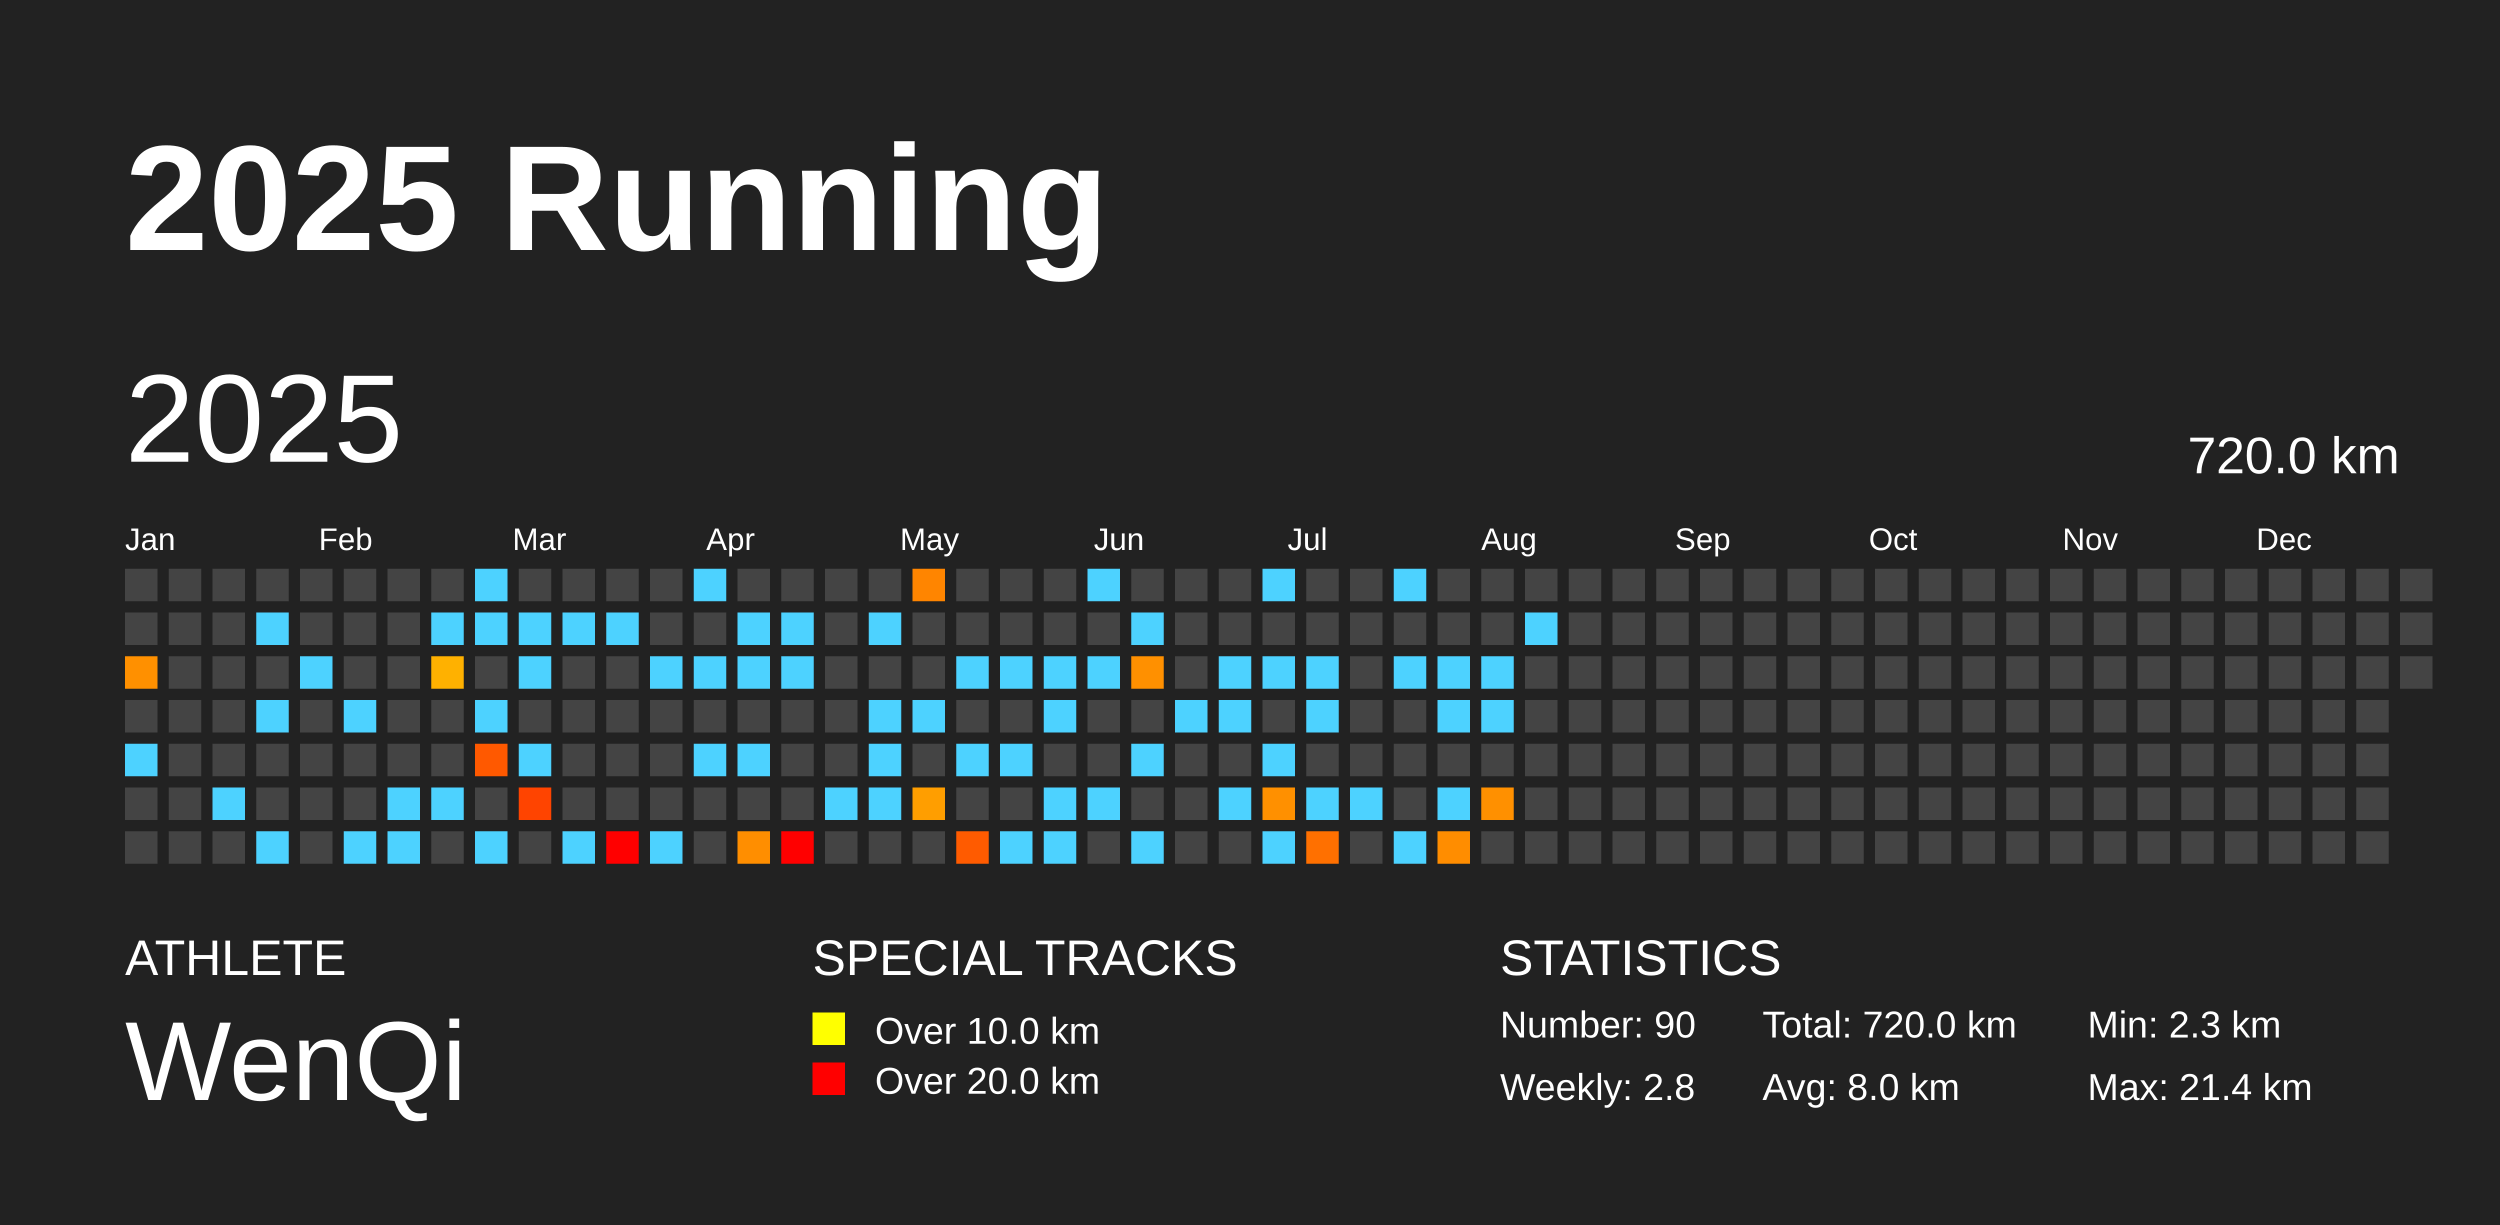
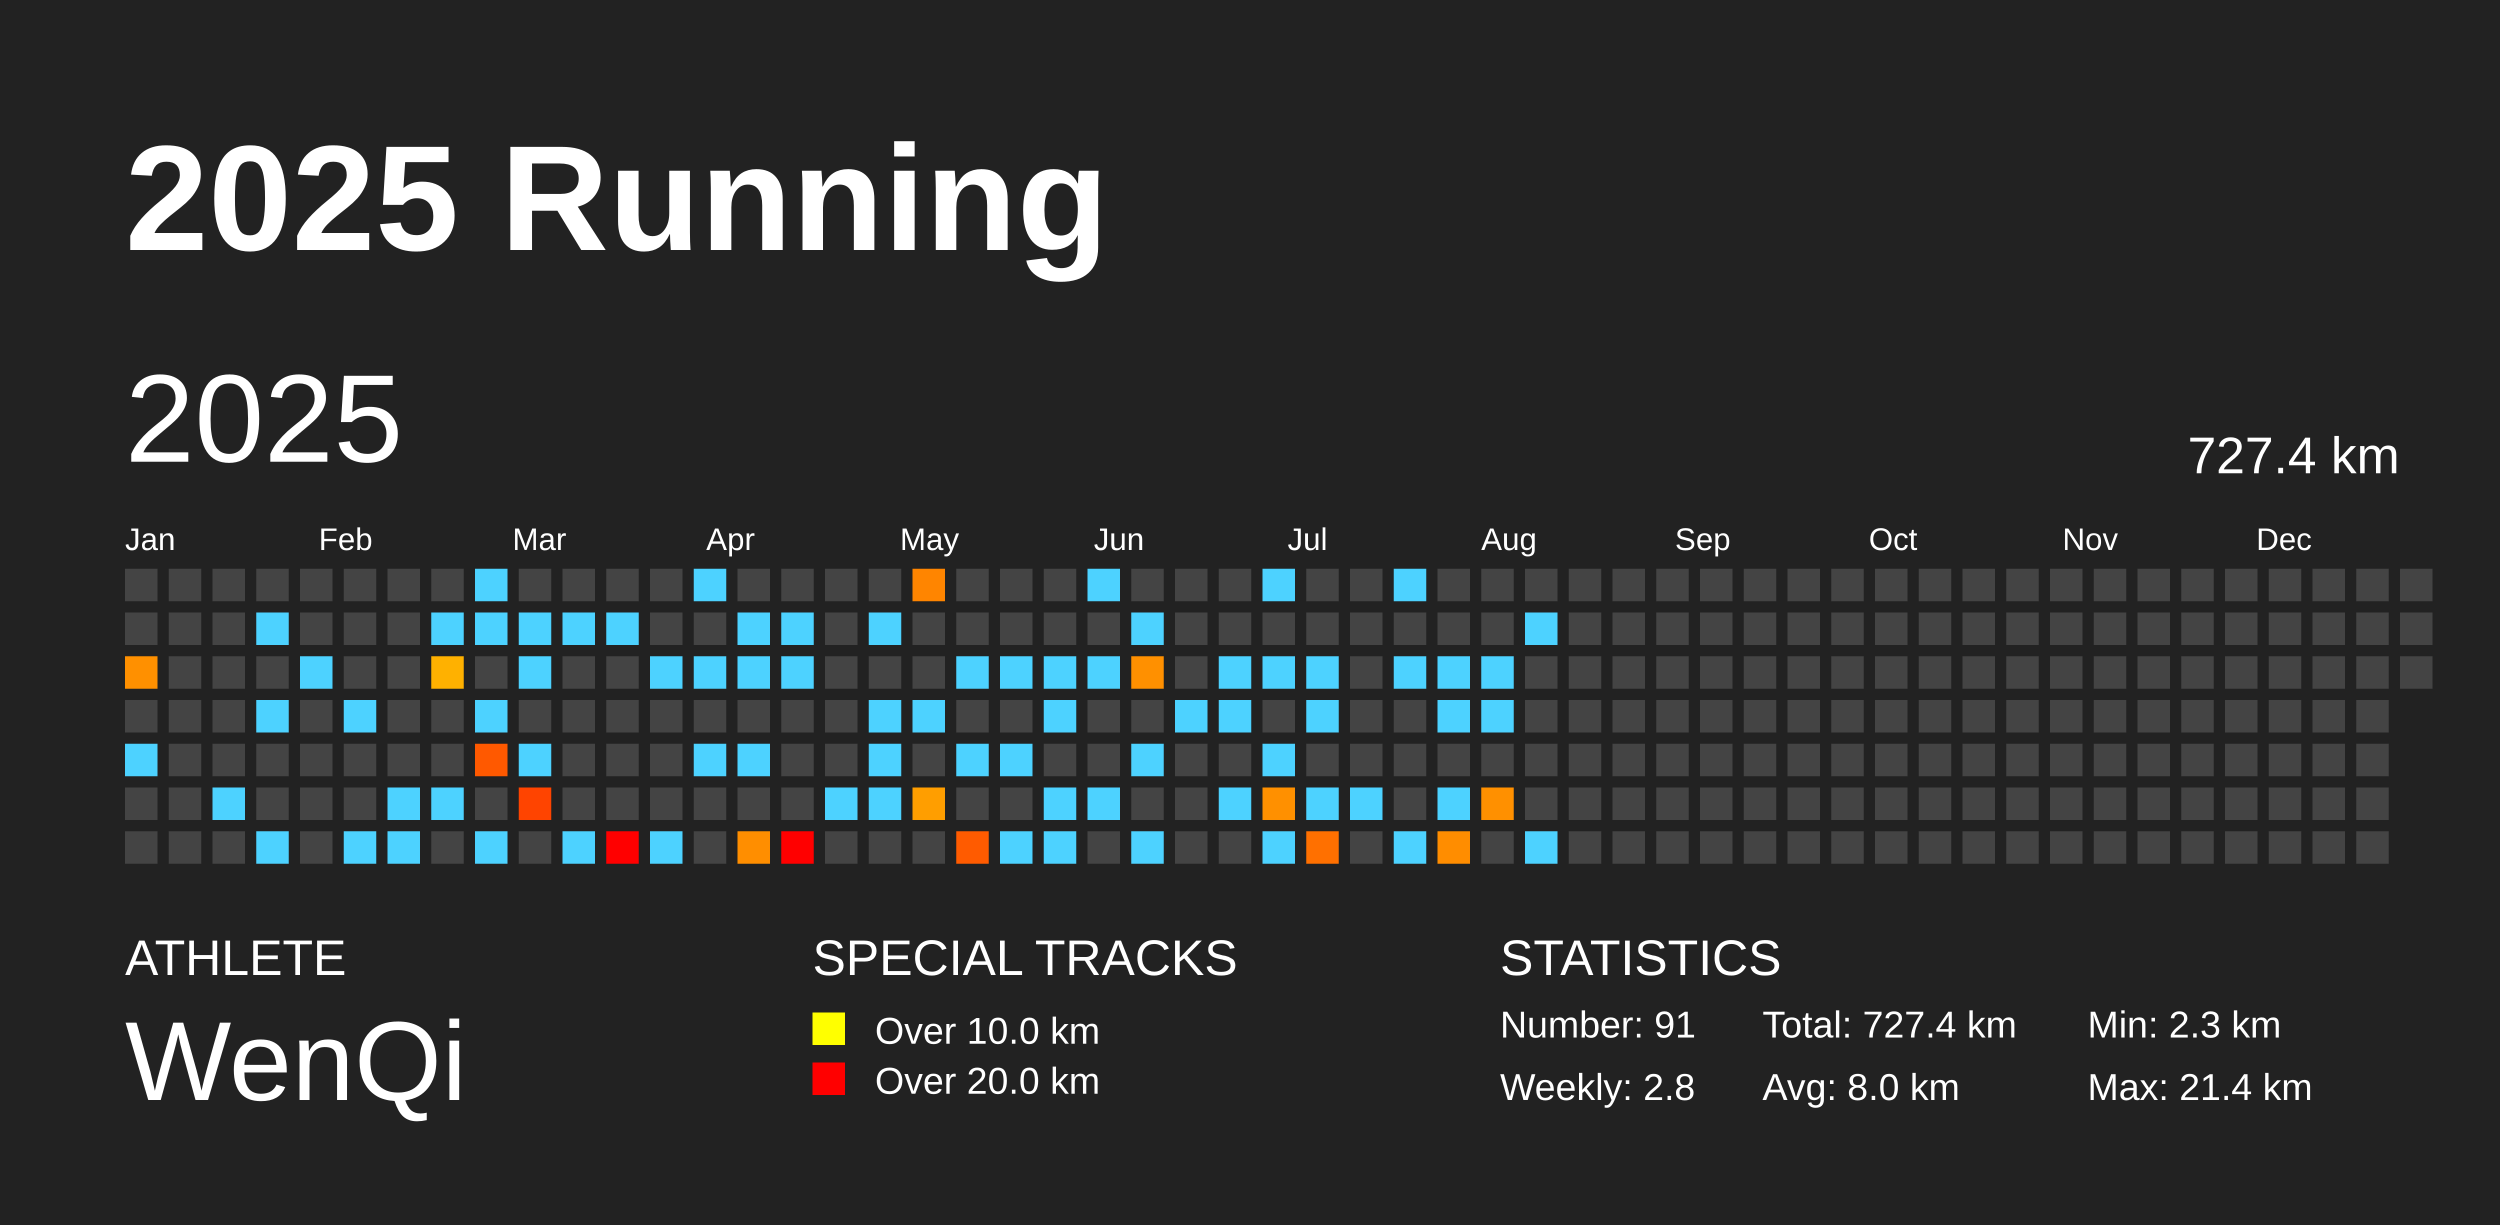
<svg xmlns="http://www.w3.org/2000/svg" baseProfile="full" height="98mm" version="1.1" viewBox="0,0,200,98" width="200mm">
  <defs />
  <rect fill="#222222" height="98" width="200" x="0" y="0" />
  <text fill="#FFFFFF" style="font-size:12px; font-family:Arial; font-weight:bold;" x="10" y="20">2025 Running</text>
  <text fill="#FFFFFF" style="font-size:4px; font-family:Arial" x="10" y="78">ATHLETE</text>
  <text fill="#FFFFFF" style="font-size:9px; font-family:Arial" x="10" y="88">WenQi</text>
  <text fill="#FFFFFF" style="font-size:4px; font-family:Arial" x="65" y="78">SPECIAL TRACKS</text>
  <rect fill="yellow" height="2.6" width="2.6" x="65" y="81" />
  <text fill="#FFFFFF" style="font-size:3px; font-family:Arial" x="70" y="83.5">Over 10.0 km</text>
  <rect fill="red" height="2.6" width="2.6" x="65" y="85" />
  <text fill="#FFFFFF" style="font-size:3px; font-family:Arial" x="70" y="87.5">Over 20.0 km</text>
  <text fill="#FFFFFF" style="font-size:4px; font-family:Arial" x="120" y="78">STATISTICS</text>
-   <text fill="#FFFFFF" style="font-size:3px; font-family:Arial" x="120" y="83">Number: 90</text>
+   <text fill="#FFFFFF" style="font-size:3px; font-family:Arial" x="120" y="83">Number: 91</text>
  <text fill="#FFFFFF" style="font-size:3px; font-family:Arial" x="120" y="88">Weekly: 2.8</text>
-   <text fill="#FFFFFF" style="font-size:3px; font-family:Arial" x="141" y="83">Total: 720.0 km</text>
+   <text fill="#FFFFFF" style="font-size:3px; font-family:Arial" x="141" y="83">Total: 727.4 km</text>
  <text fill="#FFFFFF" style="font-size:3px; font-family:Arial" x="141" y="88">Avg: 8.0 km</text>
  <text fill="#FFFFFF" style="font-size:3px; font-family:Arial" x="167" y="83">Min: 2.3 km</text>
  <text fill="#FFFFFF" style="font-size:3px; font-family:Arial" x="167" y="88">Max: 21.4 km</text>
  <text dominant-baseline="hanging" fill="#FFFFFF" style="font-size:10.0px; font-family:Arial;" x="10" y="30">2025</text>
-   <text dominant-baseline="hanging" fill="#FFFFFF" style="font-size:4.125px; font-family:Arial;" x="175" y="35">720.0 km</text>
+   <text dominant-baseline="hanging" fill="#FFFFFF" style="font-size:4.125px; font-family:Arial;" x="175" y="35">727.4 km</text>
  <text fill="#FFFFFF" style="font-size:2.5px; font-family:Arial" x="10.0" y="44">Jan</text>
  <text fill="#FFFFFF" style="font-size:2.5px; font-family:Arial" x="25.5" y="44">Feb</text>
  <text fill="#FFFFFF" style="font-size:2.5px; font-family:Arial" x="41.0" y="44">Mar</text>
  <text fill="#FFFFFF" style="font-size:2.5px; font-family:Arial" x="56.5" y="44">Apr</text>
  <text fill="#FFFFFF" style="font-size:2.5px; font-family:Arial" x="72.0" y="44">May</text>
  <text fill="#FFFFFF" style="font-size:2.5px; font-family:Arial" x="87.5" y="44">Jun</text>
  <text fill="#FFFFFF" style="font-size:2.5px; font-family:Arial" x="103.0" y="44">Jul</text>
  <text fill="#FFFFFF" style="font-size:2.5px; font-family:Arial" x="118.5" y="44">Aug</text>
  <text fill="#FFFFFF" style="font-size:2.5px; font-family:Arial" x="134.0" y="44">Sep</text>
  <text fill="#FFFFFF" style="font-size:2.5px; font-family:Arial" x="149.5" y="44">Oct</text>
  <text fill="#FFFFFF" style="font-size:2.5px; font-family:Arial" x="165.0" y="44">Nov</text>
  <text fill="#FFFFFF" style="font-size:2.5px; font-family:Arial" x="180.5" y="44">Dec</text>
  <rect fill="#444444" height="2.6" width="2.6" x="10.0" y="45.5" />
  <rect fill="#444444" height="2.6" width="2.6" x="10.0" y="49.0" />
  <rect fill="#ff9000" height="2.6" width="2.6" x="10.0" y="52.5" />
  <rect fill="#444444" height="2.6" width="2.6" x="10.0" y="56.0" />
  <rect fill="#4dd2ff" height="2.6" width="2.6" x="10.0" y="59.5" />
  <rect fill="#444444" height="2.6" width="2.6" x="10.0" y="63.0" />
  <rect fill="#444444" height="2.6" width="2.6" x="10.0" y="66.5" />
  <rect fill="#444444" height="2.6" width="2.6" x="13.5" y="45.5" />
  <rect fill="#444444" height="2.6" width="2.6" x="13.5" y="49.0" />
  <rect fill="#444444" height="2.6" width="2.6" x="13.5" y="52.5" />
  <rect fill="#444444" height="2.6" width="2.6" x="13.5" y="56.0" />
  <rect fill="#444444" height="2.6" width="2.6" x="13.5" y="59.5" />
  <rect fill="#444444" height="2.6" width="2.6" x="13.5" y="63.0" />
  <rect fill="#444444" height="2.6" width="2.6" x="13.5" y="66.5" />
  <rect fill="#444444" height="2.6" width="2.6" x="17.0" y="45.5" />
  <rect fill="#444444" height="2.6" width="2.6" x="17.0" y="49.0" />
  <rect fill="#444444" height="2.6" width="2.6" x="17.0" y="52.5" />
  <rect fill="#444444" height="2.6" width="2.6" x="17.0" y="56.0" />
  <rect fill="#444444" height="2.6" width="2.6" x="17.0" y="59.5" />
  <rect fill="#4dd2ff" height="2.6" width="2.6" x="17.0" y="63.0" />
  <rect fill="#444444" height="2.6" width="2.6" x="17.0" y="66.5" />
  <rect fill="#444444" height="2.6" width="2.6" x="20.5" y="45.5" />
  <rect fill="#4dd2ff" height="2.6" width="2.6" x="20.5" y="49.0" />
  <rect fill="#444444" height="2.6" width="2.6" x="20.5" y="52.5" />
  <rect fill="#4dd2ff" height="2.6" width="2.6" x="20.5" y="56.0" />
  <rect fill="#444444" height="2.6" width="2.6" x="20.5" y="59.5" />
  <rect fill="#444444" height="2.6" width="2.6" x="20.5" y="63.0" />
  <rect fill="#4dd2ff" height="2.6" width="2.6" x="20.5" y="66.5" />
  <rect fill="#444444" height="2.6" width="2.6" x="24.0" y="45.5" />
  <rect fill="#444444" height="2.6" width="2.6" x="24.0" y="49.0" />
  <rect fill="#4dd2ff" height="2.6" width="2.6" x="24.0" y="52.5" />
  <rect fill="#444444" height="2.6" width="2.6" x="24.0" y="56.0" />
  <rect fill="#444444" height="2.6" width="2.6" x="24.0" y="59.5" />
  <rect fill="#444444" height="2.6" width="2.6" x="24.0" y="63.0" />
  <rect fill="#444444" height="2.6" width="2.6" x="24.0" y="66.5" />
  <rect fill="#444444" height="2.6" width="2.6" x="27.5" y="45.5" />
  <rect fill="#444444" height="2.6" width="2.6" x="27.5" y="49.0" />
  <rect fill="#444444" height="2.6" width="2.6" x="27.5" y="52.5" />
  <rect fill="#4dd2ff" height="2.6" width="2.6" x="27.5" y="56.0" />
  <rect fill="#444444" height="2.6" width="2.6" x="27.5" y="59.5" />
  <rect fill="#444444" height="2.6" width="2.6" x="27.5" y="63.0" />
  <rect fill="#4dd2ff" height="2.6" width="2.6" x="27.5" y="66.5" />
  <rect fill="#444444" height="2.6" width="2.6" x="31.0" y="45.5" />
  <rect fill="#444444" height="2.6" width="2.6" x="31.0" y="49.0" />
  <rect fill="#444444" height="2.6" width="2.6" x="31.0" y="52.5" />
  <rect fill="#444444" height="2.6" width="2.6" x="31.0" y="56.0" />
  <rect fill="#444444" height="2.6" width="2.6" x="31.0" y="59.5" />
  <rect fill="#4dd2ff" height="2.6" width="2.6" x="31.0" y="63.0" />
  <rect fill="#4dd2ff" height="2.6" width="2.6" x="31.0" y="66.5" />
  <rect fill="#444444" height="2.6" width="2.6" x="34.5" y="45.5" />
  <rect fill="#4dd2ff" height="2.6" width="2.6" x="34.5" y="49.0" />
  <rect fill="#ffb100" height="2.6" width="2.6" x="34.5" y="52.5" />
  <rect fill="#444444" height="2.6" width="2.6" x="34.5" y="56.0" />
  <rect fill="#444444" height="2.6" width="2.6" x="34.5" y="59.5" />
  <rect fill="#4dd2ff" height="2.6" width="2.6" x="34.5" y="63.0" />
  <rect fill="#444444" height="2.6" width="2.6" x="34.5" y="66.5" />
  <rect fill="#4dd2ff" height="2.6" width="2.6" x="38.0" y="45.5" />
  <rect fill="#4dd2ff" height="2.6" width="2.6" x="38.0" y="49.0" />
  <rect fill="#444444" height="2.6" width="2.6" x="38.0" y="52.5" />
  <rect fill="#4dd2ff" height="2.6" width="2.6" x="38.0" y="56.0" />
  <rect fill="#ff5900" height="2.6" width="2.6" x="38.0" y="59.5" />
  <rect fill="#444444" height="2.6" width="2.6" x="38.0" y="63.0" />
  <rect fill="#4dd2ff" height="2.6" width="2.6" x="38.0" y="66.5" />
  <rect fill="#444444" height="2.6" width="2.6" x="41.5" y="45.5" />
  <rect fill="#4dd2ff" height="2.6" width="2.6" x="41.5" y="49.0" />
  <rect fill="#4dd2ff" height="2.6" width="2.6" x="41.5" y="52.5" />
  <rect fill="#444444" height="2.6" width="2.6" x="41.5" y="56.0" />
  <rect fill="#4dd2ff" height="2.6" width="2.6" x="41.5" y="59.5" />
  <rect fill="#ff4400" height="2.6" width="2.6" x="41.5" y="63.0" />
  <rect fill="#444444" height="2.6" width="2.6" x="41.5" y="66.5" />
  <rect fill="#444444" height="2.6" width="2.6" x="45.0" y="45.5" />
  <rect fill="#4dd2ff" height="2.6" width="2.6" x="45.0" y="49.0" />
  <rect fill="#444444" height="2.6" width="2.6" x="45.0" y="52.5" />
  <rect fill="#444444" height="2.6" width="2.6" x="45.0" y="56.0" />
  <rect fill="#444444" height="2.6" width="2.6" x="45.0" y="59.5" />
  <rect fill="#444444" height="2.6" width="2.6" x="45.0" y="63.0" />
  <rect fill="#4dd2ff" height="2.6" width="2.6" x="45.0" y="66.5" />
  <rect fill="#444444" height="2.6" width="2.6" x="48.5" y="45.5" />
  <rect fill="#4dd2ff" height="2.6" width="2.6" x="48.5" y="49.0" />
  <rect fill="#444444" height="2.6" width="2.6" x="48.5" y="52.5" />
  <rect fill="#444444" height="2.6" width="2.6" x="48.5" y="56.0" />
  <rect fill="#444444" height="2.6" width="2.6" x="48.5" y="59.5" />
  <rect fill="#444444" height="2.6" width="2.6" x="48.5" y="63.0" />
  <rect fill="red" height="2.6" width="2.6" x="48.5" y="66.5" />
  <rect fill="#444444" height="2.6" width="2.6" x="52.0" y="45.5" />
  <rect fill="#444444" height="2.6" width="2.6" x="52.0" y="49.0" />
  <rect fill="#4dd2ff" height="2.6" width="2.6" x="52.0" y="52.5" />
  <rect fill="#444444" height="2.6" width="2.6" x="52.0" y="56.0" />
  <rect fill="#444444" height="2.6" width="2.6" x="52.0" y="59.5" />
  <rect fill="#444444" height="2.6" width="2.6" x="52.0" y="63.0" />
  <rect fill="#4dd2ff" height="2.6" width="2.6" x="52.0" y="66.5" />
  <rect fill="#4dd2ff" height="2.6" width="2.6" x="55.5" y="45.5" />
  <rect fill="#444444" height="2.6" width="2.6" x="55.5" y="49.0" />
  <rect fill="#4dd2ff" height="2.6" width="2.6" x="55.5" y="52.5" />
  <rect fill="#444444" height="2.6" width="2.6" x="55.5" y="56.0" />
  <rect fill="#4dd2ff" height="2.6" width="2.6" x="55.5" y="59.5" />
  <rect fill="#444444" height="2.6" width="2.6" x="55.5" y="63.0" />
  <rect fill="#444444" height="2.6" width="2.6" x="55.5" y="66.5" />
  <rect fill="#444444" height="2.6" width="2.6" x="59.0" y="45.5" />
  <rect fill="#4dd2ff" height="2.6" width="2.6" x="59.0" y="49.0" />
  <rect fill="#4dd2ff" height="2.6" width="2.6" x="59.0" y="52.5" />
  <rect fill="#444444" height="2.6" width="2.6" x="59.0" y="56.0" />
  <rect fill="#4dd2ff" height="2.6" width="2.6" x="59.0" y="59.5" />
  <rect fill="#444444" height="2.6" width="2.6" x="59.0" y="63.0" />
  <rect fill="#ff8e00" height="2.6" width="2.6" x="59.0" y="66.5" />
  <rect fill="#444444" height="2.6" width="2.6" x="62.5" y="45.5" />
  <rect fill="#4dd2ff" height="2.6" width="2.6" x="62.5" y="49.0" />
  <rect fill="#4dd2ff" height="2.6" width="2.6" x="62.5" y="52.5" />
  <rect fill="#444444" height="2.6" width="2.6" x="62.5" y="56.0" />
  <rect fill="#444444" height="2.6" width="2.6" x="62.5" y="59.5" />
  <rect fill="#444444" height="2.6" width="2.6" x="62.5" y="63.0" />
  <rect fill="red" height="2.6" width="2.6" x="62.5" y="66.5" />
  <rect fill="#444444" height="2.6" width="2.6" x="66.0" y="45.5" />
  <rect fill="#444444" height="2.6" width="2.6" x="66.0" y="49.0" />
  <rect fill="#444444" height="2.6" width="2.6" x="66.0" y="52.5" />
  <rect fill="#444444" height="2.6" width="2.6" x="66.0" y="56.0" />
  <rect fill="#444444" height="2.6" width="2.6" x="66.0" y="59.5" />
  <rect fill="#4dd2ff" height="2.6" width="2.6" x="66.0" y="63.0" />
  <rect fill="#444444" height="2.6" width="2.6" x="66.0" y="66.5" />
  <rect fill="#444444" height="2.6" width="2.6" x="69.5" y="45.5" />
  <rect fill="#4dd2ff" height="2.6" width="2.6" x="69.5" y="49.0" />
  <rect fill="#444444" height="2.6" width="2.6" x="69.5" y="52.5" />
  <rect fill="#4dd2ff" height="2.6" width="2.6" x="69.5" y="56.0" />
  <rect fill="#4dd2ff" height="2.6" width="2.6" x="69.5" y="59.5" />
  <rect fill="#4dd2ff" height="2.6" width="2.6" x="69.5" y="63.0" />
  <rect fill="#444444" height="2.6" width="2.6" x="69.5" y="66.5" />
  <rect fill="#ff8500" height="2.6" width="2.6" x="73.0" y="45.5" />
  <rect fill="#444444" height="2.6" width="2.6" x="73.0" y="49.0" />
  <rect fill="#444444" height="2.6" width="2.6" x="73.0" y="52.5" />
  <rect fill="#4dd2ff" height="2.6" width="2.6" x="73.0" y="56.0" />
  <rect fill="#444444" height="2.6" width="2.6" x="73.0" y="59.5" />
  <rect fill="#ff9e00" height="2.6" width="2.6" x="73.0" y="63.0" />
  <rect fill="#444444" height="2.6" width="2.6" x="73.0" y="66.5" />
  <rect fill="#444444" height="2.6" width="2.6" x="76.5" y="45.5" />
  <rect fill="#444444" height="2.6" width="2.6" x="76.5" y="49.0" />
  <rect fill="#4dd2ff" height="2.6" width="2.6" x="76.5" y="52.5" />
  <rect fill="#444444" height="2.6" width="2.6" x="76.5" y="56.0" />
  <rect fill="#4dd2ff" height="2.6" width="2.6" x="76.5" y="59.5" />
  <rect fill="#444444" height="2.6" width="2.6" x="76.5" y="63.0" />
  <rect fill="#ff5b00" height="2.6" width="2.6" x="76.5" y="66.5" />
  <rect fill="#444444" height="2.6" width="2.6" x="80.0" y="45.5" />
  <rect fill="#444444" height="2.6" width="2.6" x="80.0" y="49.0" />
  <rect fill="#4dd2ff" height="2.6" width="2.6" x="80.0" y="52.5" />
  <rect fill="#444444" height="2.6" width="2.6" x="80.0" y="56.0" />
  <rect fill="#4dd2ff" height="2.6" width="2.6" x="80.0" y="59.5" />
  <rect fill="#444444" height="2.6" width="2.6" x="80.0" y="63.0" />
  <rect fill="#4dd2ff" height="2.6" width="2.6" x="80.0" y="66.5" />
  <rect fill="#444444" height="2.6" width="2.6" x="83.5" y="45.5" />
  <rect fill="#444444" height="2.6" width="2.6" x="83.5" y="49.0" />
  <rect fill="#4dd2ff" height="2.6" width="2.6" x="83.5" y="52.5" />
  <rect fill="#4dd2ff" height="2.6" width="2.6" x="83.5" y="56.0" />
  <rect fill="#444444" height="2.6" width="2.6" x="83.5" y="59.5" />
  <rect fill="#4dd2ff" height="2.6" width="2.6" x="83.5" y="63.0" />
  <rect fill="#4dd2ff" height="2.6" width="2.6" x="83.5" y="66.5" />
  <rect fill="#4dd2ff" height="2.6" width="2.6" x="87.0" y="45.5" />
  <rect fill="#444444" height="2.6" width="2.6" x="87.0" y="49.0" />
  <rect fill="#4dd2ff" height="2.6" width="2.6" x="87.0" y="52.5" />
  <rect fill="#444444" height="2.6" width="2.6" x="87.0" y="56.0" />
  <rect fill="#444444" height="2.6" width="2.6" x="87.0" y="59.5" />
  <rect fill="#4dd2ff" height="2.6" width="2.6" x="87.0" y="63.0" />
  <rect fill="#444444" height="2.6" width="2.6" x="87.0" y="66.5" />
  <rect fill="#444444" height="2.6" width="2.6" x="90.5" y="45.5" />
  <rect fill="#4dd2ff" height="2.6" width="2.6" x="90.5" y="49.0" />
  <rect fill="#ff9000" height="2.6" width="2.6" x="90.5" y="52.5" />
  <rect fill="#444444" height="2.6" width="2.6" x="90.5" y="56.0" />
  <rect fill="#4dd2ff" height="2.6" width="2.6" x="90.5" y="59.5" />
  <rect fill="#444444" height="2.6" width="2.6" x="90.5" y="63.0" />
  <rect fill="#4dd2ff" height="2.6" width="2.6" x="90.5" y="66.5" />
  <rect fill="#444444" height="2.6" width="2.6" x="94.0" y="45.5" />
  <rect fill="#444444" height="2.6" width="2.6" x="94.0" y="49.0" />
  <rect fill="#444444" height="2.6" width="2.6" x="94.0" y="52.5" />
  <rect fill="#4dd2ff" height="2.6" width="2.6" x="94.0" y="56.0" />
  <rect fill="#444444" height="2.6" width="2.6" x="94.0" y="59.5" />
  <rect fill="#444444" height="2.6" width="2.6" x="94.0" y="63.0" />
  <rect fill="#444444" height="2.6" width="2.6" x="94.0" y="66.5" />
  <rect fill="#444444" height="2.6" width="2.6" x="97.5" y="45.5" />
  <rect fill="#444444" height="2.6" width="2.6" x="97.5" y="49.0" />
  <rect fill="#4dd2ff" height="2.6" width="2.6" x="97.5" y="52.5" />
  <rect fill="#4dd2ff" height="2.6" width="2.6" x="97.5" y="56.0" />
  <rect fill="#444444" height="2.6" width="2.6" x="97.5" y="59.5" />
  <rect fill="#4dd2ff" height="2.6" width="2.6" x="97.5" y="63.0" />
  <rect fill="#444444" height="2.6" width="2.6" x="97.5" y="66.5" />
  <rect fill="#4dd2ff" height="2.6" width="2.6" x="101.0" y="45.5" />
  <rect fill="#444444" height="2.6" width="2.6" x="101.0" y="49.0" />
  <rect fill="#4dd2ff" height="2.6" width="2.6" x="101.0" y="52.5" />
  <rect fill="#444444" height="2.6" width="2.6" x="101.0" y="56.0" />
  <rect fill="#4dd2ff" height="2.6" width="2.6" x="101.0" y="59.5" />
  <rect fill="#ff9000" height="2.6" width="2.6" x="101.0" y="63.0" />
  <rect fill="#4dd2ff" height="2.6" width="2.6" x="101.0" y="66.5" />
  <rect fill="#444444" height="2.6" width="2.6" x="104.5" y="45.5" />
  <rect fill="#444444" height="2.6" width="2.6" x="104.5" y="49.0" />
  <rect fill="#4dd2ff" height="2.6" width="2.6" x="104.5" y="52.5" />
  <rect fill="#4dd2ff" height="2.6" width="2.6" x="104.5" y="56.0" />
  <rect fill="#444444" height="2.6" width="2.6" x="104.5" y="59.5" />
  <rect fill="#4dd2ff" height="2.6" width="2.6" x="104.5" y="63.0" />
  <rect fill="#ff7000" height="2.6" width="2.6" x="104.5" y="66.5" />
  <rect fill="#444444" height="2.6" width="2.6" x="108.0" y="45.5" />
  <rect fill="#444444" height="2.6" width="2.6" x="108.0" y="49.0" />
  <rect fill="#444444" height="2.6" width="2.6" x="108.0" y="52.5" />
  <rect fill="#444444" height="2.6" width="2.6" x="108.0" y="56.0" />
  <rect fill="#444444" height="2.6" width="2.6" x="108.0" y="59.5" />
  <rect fill="#4dd2ff" height="2.6" width="2.6" x="108.0" y="63.0" />
  <rect fill="#444444" height="2.6" width="2.6" x="108.0" y="66.5" />
  <rect fill="#4dd2ff" height="2.6" width="2.6" x="111.5" y="45.5" />
  <rect fill="#444444" height="2.6" width="2.6" x="111.5" y="49.0" />
  <rect fill="#4dd2ff" height="2.6" width="2.6" x="111.5" y="52.5" />
  <rect fill="#444444" height="2.6" width="2.6" x="111.5" y="56.0" />
  <rect fill="#444444" height="2.6" width="2.6" x="111.5" y="59.5" />
  <rect fill="#444444" height="2.6" width="2.6" x="111.5" y="63.0" />
  <rect fill="#4dd2ff" height="2.6" width="2.6" x="111.5" y="66.5" />
  <rect fill="#444444" height="2.6" width="2.6" x="115.0" y="45.5" />
  <rect fill="#444444" height="2.6" width="2.6" x="115.0" y="49.0" />
  <rect fill="#4dd2ff" height="2.6" width="2.6" x="115.0" y="52.5" />
  <rect fill="#4dd2ff" height="2.6" width="2.6" x="115.0" y="56.0" />
  <rect fill="#444444" height="2.6" width="2.6" x="115.0" y="59.5" />
  <rect fill="#4dd2ff" height="2.6" width="2.6" x="115.0" y="63.0" />
  <rect fill="#ff8d00" height="2.6" width="2.6" x="115.0" y="66.5" />
  <rect fill="#444444" height="2.6" width="2.6" x="118.5" y="45.5" />
  <rect fill="#444444" height="2.6" width="2.6" x="118.5" y="49.0" />
  <rect fill="#4dd2ff" height="2.6" width="2.6" x="118.5" y="52.5" />
  <rect fill="#4dd2ff" height="2.6" width="2.6" x="118.5" y="56.0" />
  <rect fill="#444444" height="2.6" width="2.6" x="118.5" y="59.5" />
  <rect fill="#ff9000" height="2.6" width="2.6" x="118.5" y="63.0" />
  <rect fill="#444444" height="2.6" width="2.6" x="118.5" y="66.5" />
  <rect fill="#444444" height="2.6" width="2.6" x="122.0" y="45.5" />
  <rect fill="#4dd2ff" height="2.6" width="2.6" x="122.0" y="49.0" />
  <rect fill="#444444" height="2.6" width="2.6" x="122.0" y="52.5" />
  <rect fill="#444444" height="2.6" width="2.6" x="122.0" y="56.0" />
  <rect fill="#444444" height="2.6" width="2.6" x="122.0" y="59.5" />
  <rect fill="#444444" height="2.6" width="2.6" x="122.0" y="63.0" />
-   <rect fill="#444444" height="2.6" width="2.6" x="122.0" y="66.5" />
+   <rect fill="#4dd2ff" height="2.6" width="2.6" x="122.0" y="66.5" />
  <rect fill="#444444" height="2.6" width="2.6" x="125.5" y="45.5" />
  <rect fill="#444444" height="2.6" width="2.6" x="125.5" y="49.0" />
  <rect fill="#444444" height="2.6" width="2.6" x="125.5" y="52.5" />
  <rect fill="#444444" height="2.6" width="2.6" x="125.5" y="56.0" />
  <rect fill="#444444" height="2.6" width="2.6" x="125.5" y="59.5" />
  <rect fill="#444444" height="2.6" width="2.6" x="125.5" y="63.0" />
  <rect fill="#444444" height="2.6" width="2.6" x="125.5" y="66.5" />
  <rect fill="#444444" height="2.6" width="2.6" x="129.0" y="45.5" />
  <rect fill="#444444" height="2.6" width="2.6" x="129.0" y="49.0" />
  <rect fill="#444444" height="2.6" width="2.6" x="129.0" y="52.5" />
  <rect fill="#444444" height="2.6" width="2.6" x="129.0" y="56.0" />
  <rect fill="#444444" height="2.6" width="2.6" x="129.0" y="59.5" />
  <rect fill="#444444" height="2.6" width="2.6" x="129.0" y="63.0" />
  <rect fill="#444444" height="2.6" width="2.6" x="129.0" y="66.5" />
  <rect fill="#444444" height="2.6" width="2.6" x="132.5" y="45.5" />
  <rect fill="#444444" height="2.6" width="2.6" x="132.5" y="49.0" />
  <rect fill="#444444" height="2.6" width="2.6" x="132.5" y="52.5" />
  <rect fill="#444444" height="2.6" width="2.6" x="132.5" y="56.0" />
  <rect fill="#444444" height="2.6" width="2.6" x="132.5" y="59.5" />
  <rect fill="#444444" height="2.6" width="2.6" x="132.5" y="63.0" />
  <rect fill="#444444" height="2.6" width="2.6" x="132.5" y="66.5" />
  <rect fill="#444444" height="2.6" width="2.6" x="136.0" y="45.5" />
  <rect fill="#444444" height="2.6" width="2.6" x="136.0" y="49.0" />
  <rect fill="#444444" height="2.6" width="2.6" x="136.0" y="52.5" />
  <rect fill="#444444" height="2.6" width="2.6" x="136.0" y="56.0" />
  <rect fill="#444444" height="2.6" width="2.6" x="136.0" y="59.5" />
  <rect fill="#444444" height="2.6" width="2.6" x="136.0" y="63.0" />
  <rect fill="#444444" height="2.6" width="2.6" x="136.0" y="66.5" />
  <rect fill="#444444" height="2.6" width="2.6" x="139.5" y="45.5" />
  <rect fill="#444444" height="2.6" width="2.6" x="139.5" y="49.0" />
  <rect fill="#444444" height="2.6" width="2.6" x="139.5" y="52.5" />
  <rect fill="#444444" height="2.6" width="2.6" x="139.5" y="56.0" />
  <rect fill="#444444" height="2.6" width="2.6" x="139.5" y="59.5" />
  <rect fill="#444444" height="2.6" width="2.6" x="139.5" y="63.0" />
  <rect fill="#444444" height="2.6" width="2.6" x="139.5" y="66.5" />
  <rect fill="#444444" height="2.6" width="2.6" x="143.0" y="45.5" />
  <rect fill="#444444" height="2.6" width="2.6" x="143.0" y="49.0" />
  <rect fill="#444444" height="2.6" width="2.6" x="143.0" y="52.5" />
  <rect fill="#444444" height="2.6" width="2.6" x="143.0" y="56.0" />
  <rect fill="#444444" height="2.6" width="2.6" x="143.0" y="59.5" />
  <rect fill="#444444" height="2.6" width="2.6" x="143.0" y="63.0" />
  <rect fill="#444444" height="2.6" width="2.6" x="143.0" y="66.5" />
  <rect fill="#444444" height="2.6" width="2.6" x="146.5" y="45.5" />
  <rect fill="#444444" height="2.6" width="2.6" x="146.5" y="49.0" />
  <rect fill="#444444" height="2.6" width="2.6" x="146.5" y="52.5" />
  <rect fill="#444444" height="2.6" width="2.6" x="146.5" y="56.0" />
  <rect fill="#444444" height="2.6" width="2.6" x="146.5" y="59.5" />
  <rect fill="#444444" height="2.6" width="2.6" x="146.5" y="63.0" />
  <rect fill="#444444" height="2.6" width="2.6" x="146.5" y="66.5" />
  <rect fill="#444444" height="2.6" width="2.6" x="150.0" y="45.5" />
  <rect fill="#444444" height="2.6" width="2.6" x="150.0" y="49.0" />
  <rect fill="#444444" height="2.6" width="2.6" x="150.0" y="52.5" />
  <rect fill="#444444" height="2.6" width="2.6" x="150.0" y="56.0" />
  <rect fill="#444444" height="2.6" width="2.6" x="150.0" y="59.5" />
  <rect fill="#444444" height="2.6" width="2.6" x="150.0" y="63.0" />
  <rect fill="#444444" height="2.6" width="2.6" x="150.0" y="66.5" />
  <rect fill="#444444" height="2.6" width="2.6" x="153.5" y="45.5" />
  <rect fill="#444444" height="2.6" width="2.6" x="153.5" y="49.0" />
  <rect fill="#444444" height="2.6" width="2.6" x="153.5" y="52.5" />
  <rect fill="#444444" height="2.6" width="2.6" x="153.5" y="56.0" />
  <rect fill="#444444" height="2.6" width="2.6" x="153.5" y="59.5" />
  <rect fill="#444444" height="2.6" width="2.6" x="153.5" y="63.0" />
  <rect fill="#444444" height="2.6" width="2.6" x="153.5" y="66.5" />
  <rect fill="#444444" height="2.6" width="2.6" x="157.0" y="45.5" />
  <rect fill="#444444" height="2.6" width="2.6" x="157.0" y="49.0" />
  <rect fill="#444444" height="2.6" width="2.6" x="157.0" y="52.5" />
  <rect fill="#444444" height="2.6" width="2.6" x="157.0" y="56.0" />
  <rect fill="#444444" height="2.6" width="2.6" x="157.0" y="59.5" />
  <rect fill="#444444" height="2.6" width="2.6" x="157.0" y="63.0" />
  <rect fill="#444444" height="2.6" width="2.6" x="157.0" y="66.5" />
  <rect fill="#444444" height="2.6" width="2.6" x="160.5" y="45.5" />
  <rect fill="#444444" height="2.6" width="2.6" x="160.5" y="49.0" />
  <rect fill="#444444" height="2.6" width="2.6" x="160.5" y="52.5" />
  <rect fill="#444444" height="2.6" width="2.6" x="160.5" y="56.0" />
  <rect fill="#444444" height="2.6" width="2.6" x="160.5" y="59.5" />
  <rect fill="#444444" height="2.6" width="2.6" x="160.5" y="63.0" />
  <rect fill="#444444" height="2.6" width="2.6" x="160.5" y="66.5" />
  <rect fill="#444444" height="2.6" width="2.6" x="164.0" y="45.5" />
  <rect fill="#444444" height="2.6" width="2.6" x="164.0" y="49.0" />
  <rect fill="#444444" height="2.6" width="2.6" x="164.0" y="52.5" />
  <rect fill="#444444" height="2.6" width="2.6" x="164.0" y="56.0" />
  <rect fill="#444444" height="2.6" width="2.6" x="164.0" y="59.5" />
  <rect fill="#444444" height="2.6" width="2.6" x="164.0" y="63.0" />
  <rect fill="#444444" height="2.6" width="2.6" x="164.0" y="66.5" />
  <rect fill="#444444" height="2.6" width="2.6" x="167.5" y="45.5" />
  <rect fill="#444444" height="2.6" width="2.6" x="167.5" y="49.0" />
  <rect fill="#444444" height="2.6" width="2.6" x="167.5" y="52.5" />
  <rect fill="#444444" height="2.6" width="2.6" x="167.5" y="56.0" />
  <rect fill="#444444" height="2.6" width="2.6" x="167.5" y="59.5" />
  <rect fill="#444444" height="2.6" width="2.6" x="167.5" y="63.0" />
  <rect fill="#444444" height="2.6" width="2.6" x="167.5" y="66.5" />
  <rect fill="#444444" height="2.6" width="2.6" x="171.0" y="45.5" />
  <rect fill="#444444" height="2.6" width="2.6" x="171.0" y="49.0" />
  <rect fill="#444444" height="2.6" width="2.6" x="171.0" y="52.5" />
  <rect fill="#444444" height="2.6" width="2.6" x="171.0" y="56.0" />
  <rect fill="#444444" height="2.6" width="2.6" x="171.0" y="59.5" />
  <rect fill="#444444" height="2.6" width="2.6" x="171.0" y="63.0" />
  <rect fill="#444444" height="2.6" width="2.6" x="171.0" y="66.5" />
  <rect fill="#444444" height="2.6" width="2.6" x="174.5" y="45.5" />
  <rect fill="#444444" height="2.6" width="2.6" x="174.5" y="49.0" />
  <rect fill="#444444" height="2.6" width="2.6" x="174.5" y="52.5" />
  <rect fill="#444444" height="2.6" width="2.6" x="174.5" y="56.0" />
  <rect fill="#444444" height="2.6" width="2.6" x="174.5" y="59.5" />
  <rect fill="#444444" height="2.6" width="2.6" x="174.5" y="63.0" />
  <rect fill="#444444" height="2.6" width="2.6" x="174.5" y="66.5" />
  <rect fill="#444444" height="2.6" width="2.6" x="178.0" y="45.5" />
  <rect fill="#444444" height="2.6" width="2.6" x="178.0" y="49.0" />
  <rect fill="#444444" height="2.6" width="2.6" x="178.0" y="52.5" />
  <rect fill="#444444" height="2.6" width="2.6" x="178.0" y="56.0" />
  <rect fill="#444444" height="2.6" width="2.6" x="178.0" y="59.5" />
  <rect fill="#444444" height="2.6" width="2.6" x="178.0" y="63.0" />
  <rect fill="#444444" height="2.6" width="2.6" x="178.0" y="66.5" />
  <rect fill="#444444" height="2.6" width="2.6" x="181.5" y="45.5" />
  <rect fill="#444444" height="2.6" width="2.6" x="181.5" y="49.0" />
  <rect fill="#444444" height="2.6" width="2.6" x="181.5" y="52.5" />
  <rect fill="#444444" height="2.6" width="2.6" x="181.5" y="56.0" />
  <rect fill="#444444" height="2.6" width="2.6" x="181.5" y="59.5" />
  <rect fill="#444444" height="2.6" width="2.6" x="181.5" y="63.0" />
  <rect fill="#444444" height="2.6" width="2.6" x="181.5" y="66.5" />
  <rect fill="#444444" height="2.6" width="2.6" x="185.0" y="45.5" />
  <rect fill="#444444" height="2.6" width="2.6" x="185.0" y="49.0" />
  <rect fill="#444444" height="2.6" width="2.6" x="185.0" y="52.5" />
  <rect fill="#444444" height="2.6" width="2.6" x="185.0" y="56.0" />
  <rect fill="#444444" height="2.6" width="2.6" x="185.0" y="59.5" />
  <rect fill="#444444" height="2.6" width="2.6" x="185.0" y="63.0" />
  <rect fill="#444444" height="2.6" width="2.6" x="185.0" y="66.5" />
  <rect fill="#444444" height="2.6" width="2.6" x="188.5" y="45.5" />
  <rect fill="#444444" height="2.6" width="2.6" x="188.5" y="49.0" />
  <rect fill="#444444" height="2.6" width="2.6" x="188.5" y="52.5" />
  <rect fill="#444444" height="2.6" width="2.6" x="188.5" y="56.0" />
  <rect fill="#444444" height="2.6" width="2.6" x="188.5" y="59.5" />
  <rect fill="#444444" height="2.6" width="2.6" x="188.5" y="63.0" />
  <rect fill="#444444" height="2.6" width="2.6" x="188.5" y="66.5" />
  <rect fill="#444444" height="2.6" width="2.6" x="192.0" y="45.5" />
  <rect fill="#444444" height="2.6" width="2.6" x="192.0" y="49.0" />
  <rect fill="#444444" height="2.6" width="2.6" x="192.0" y="52.5" />
</svg>
